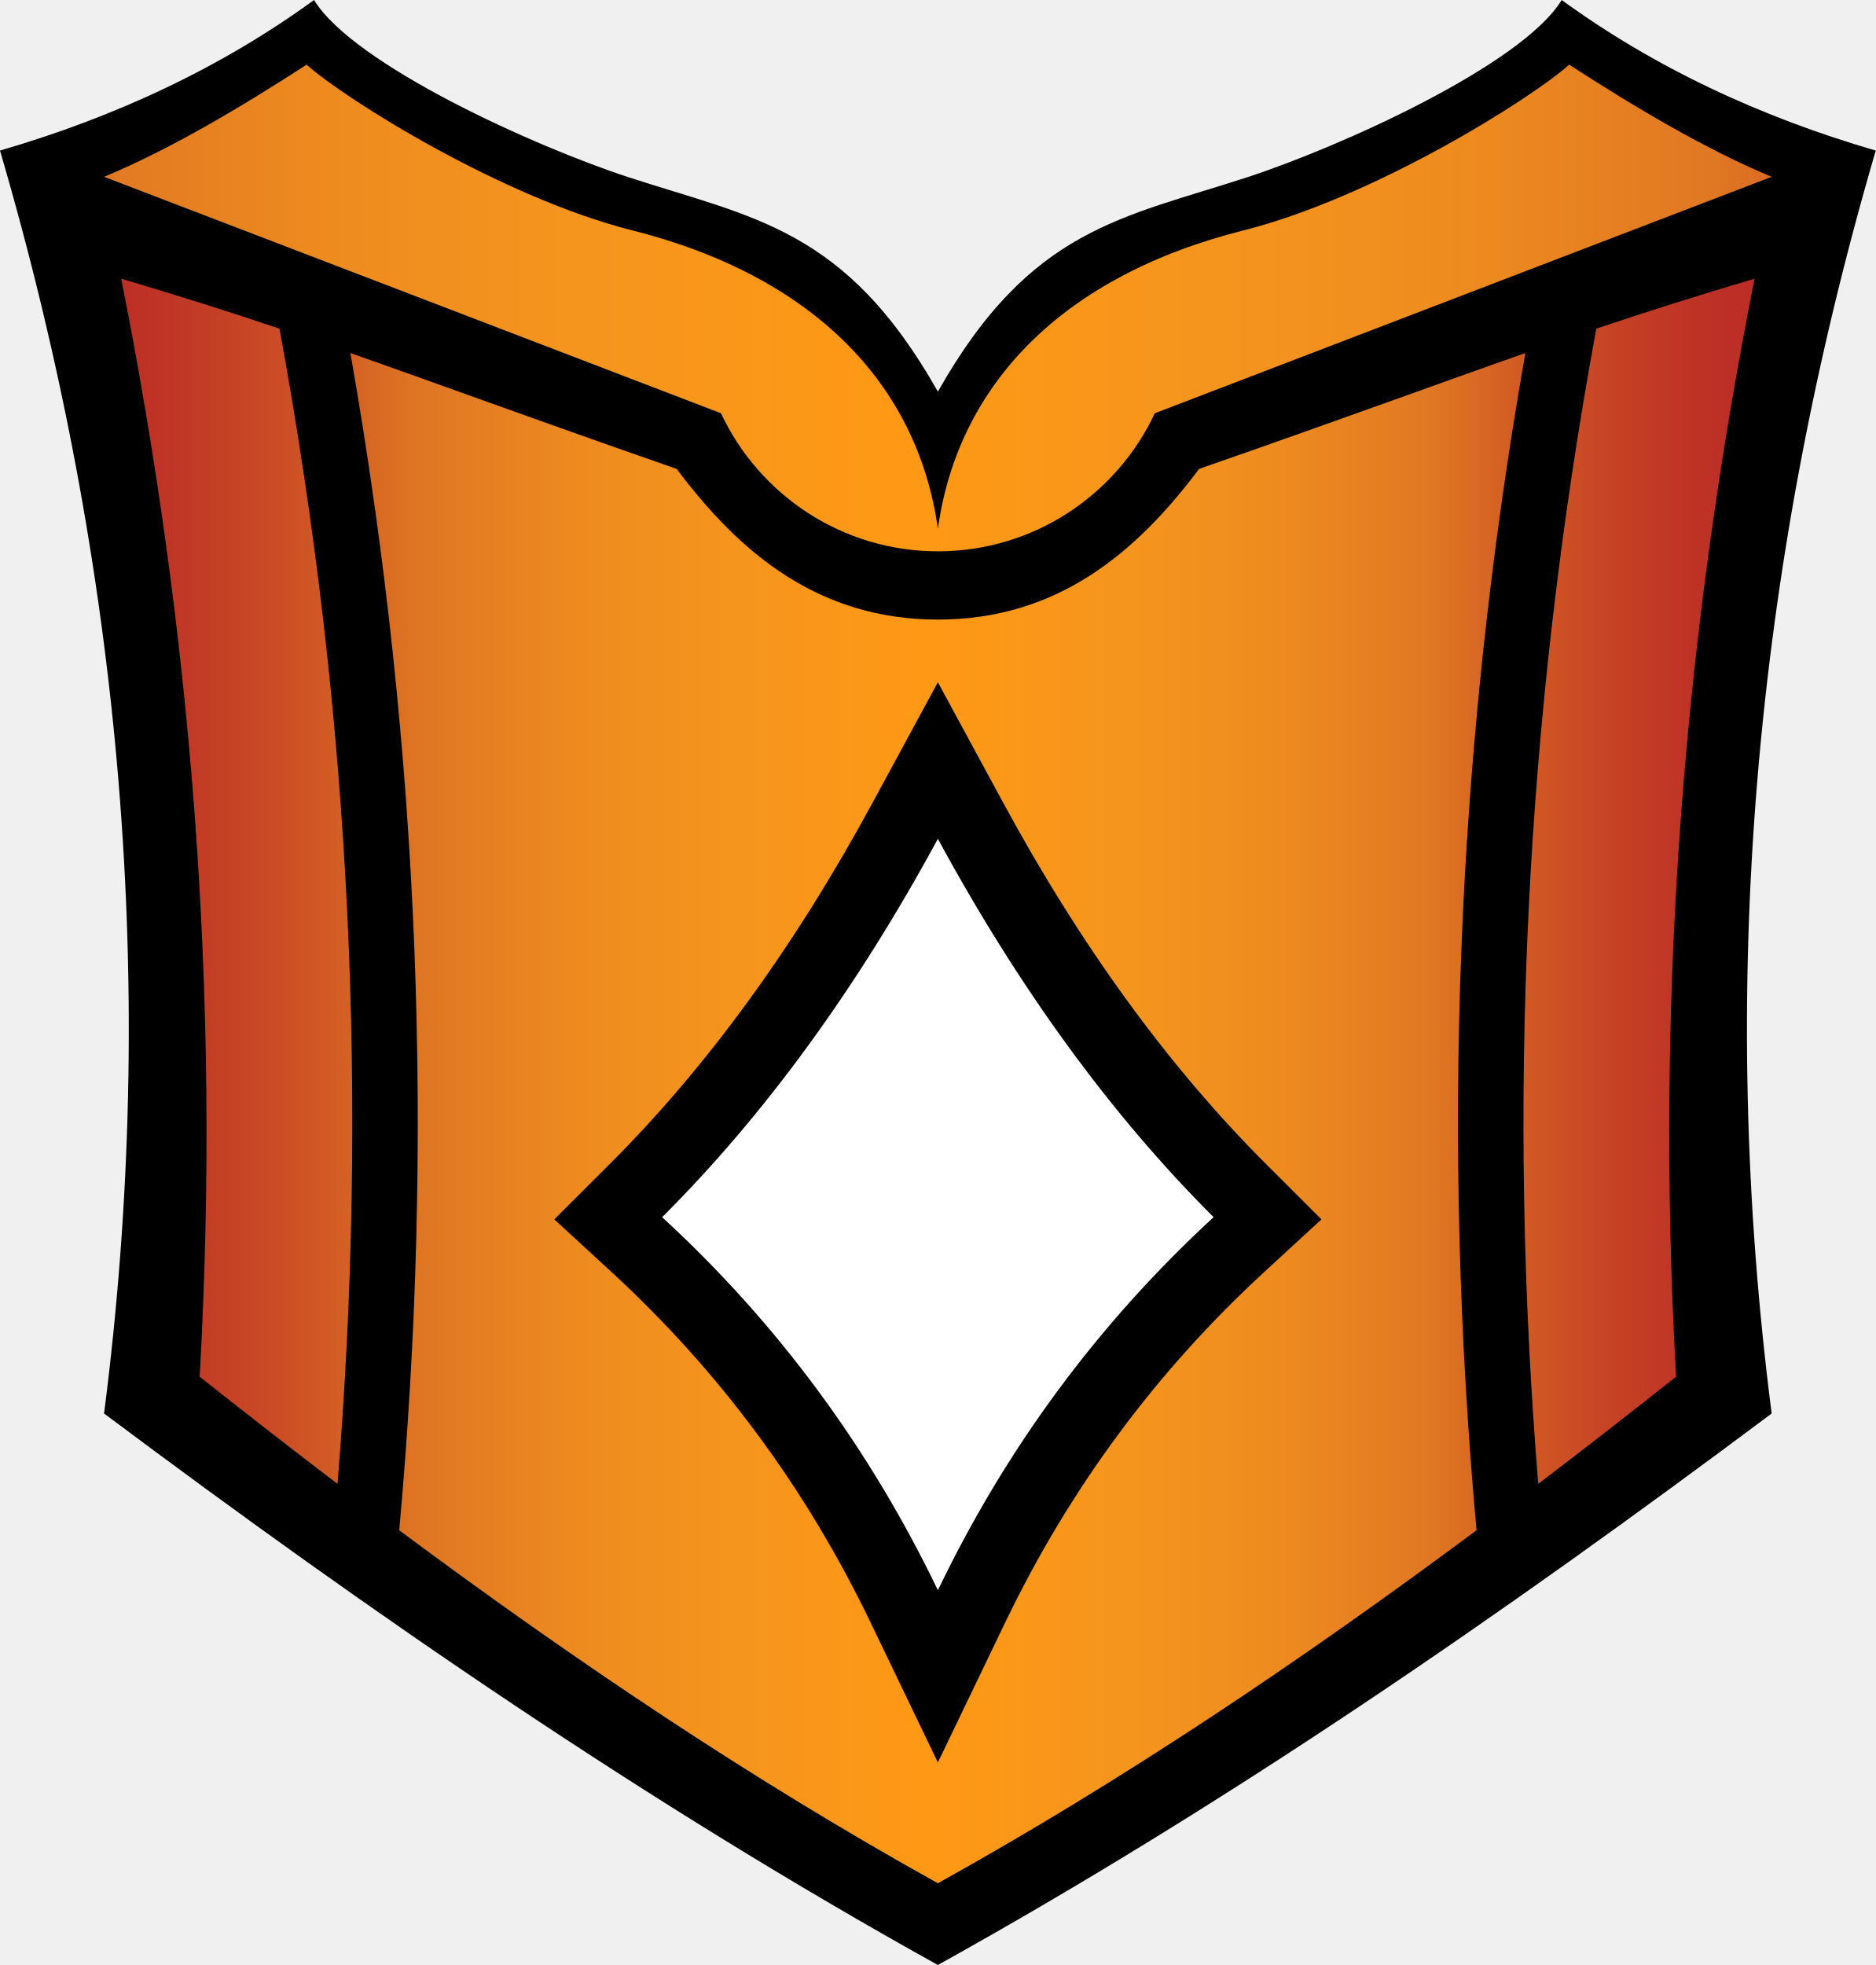
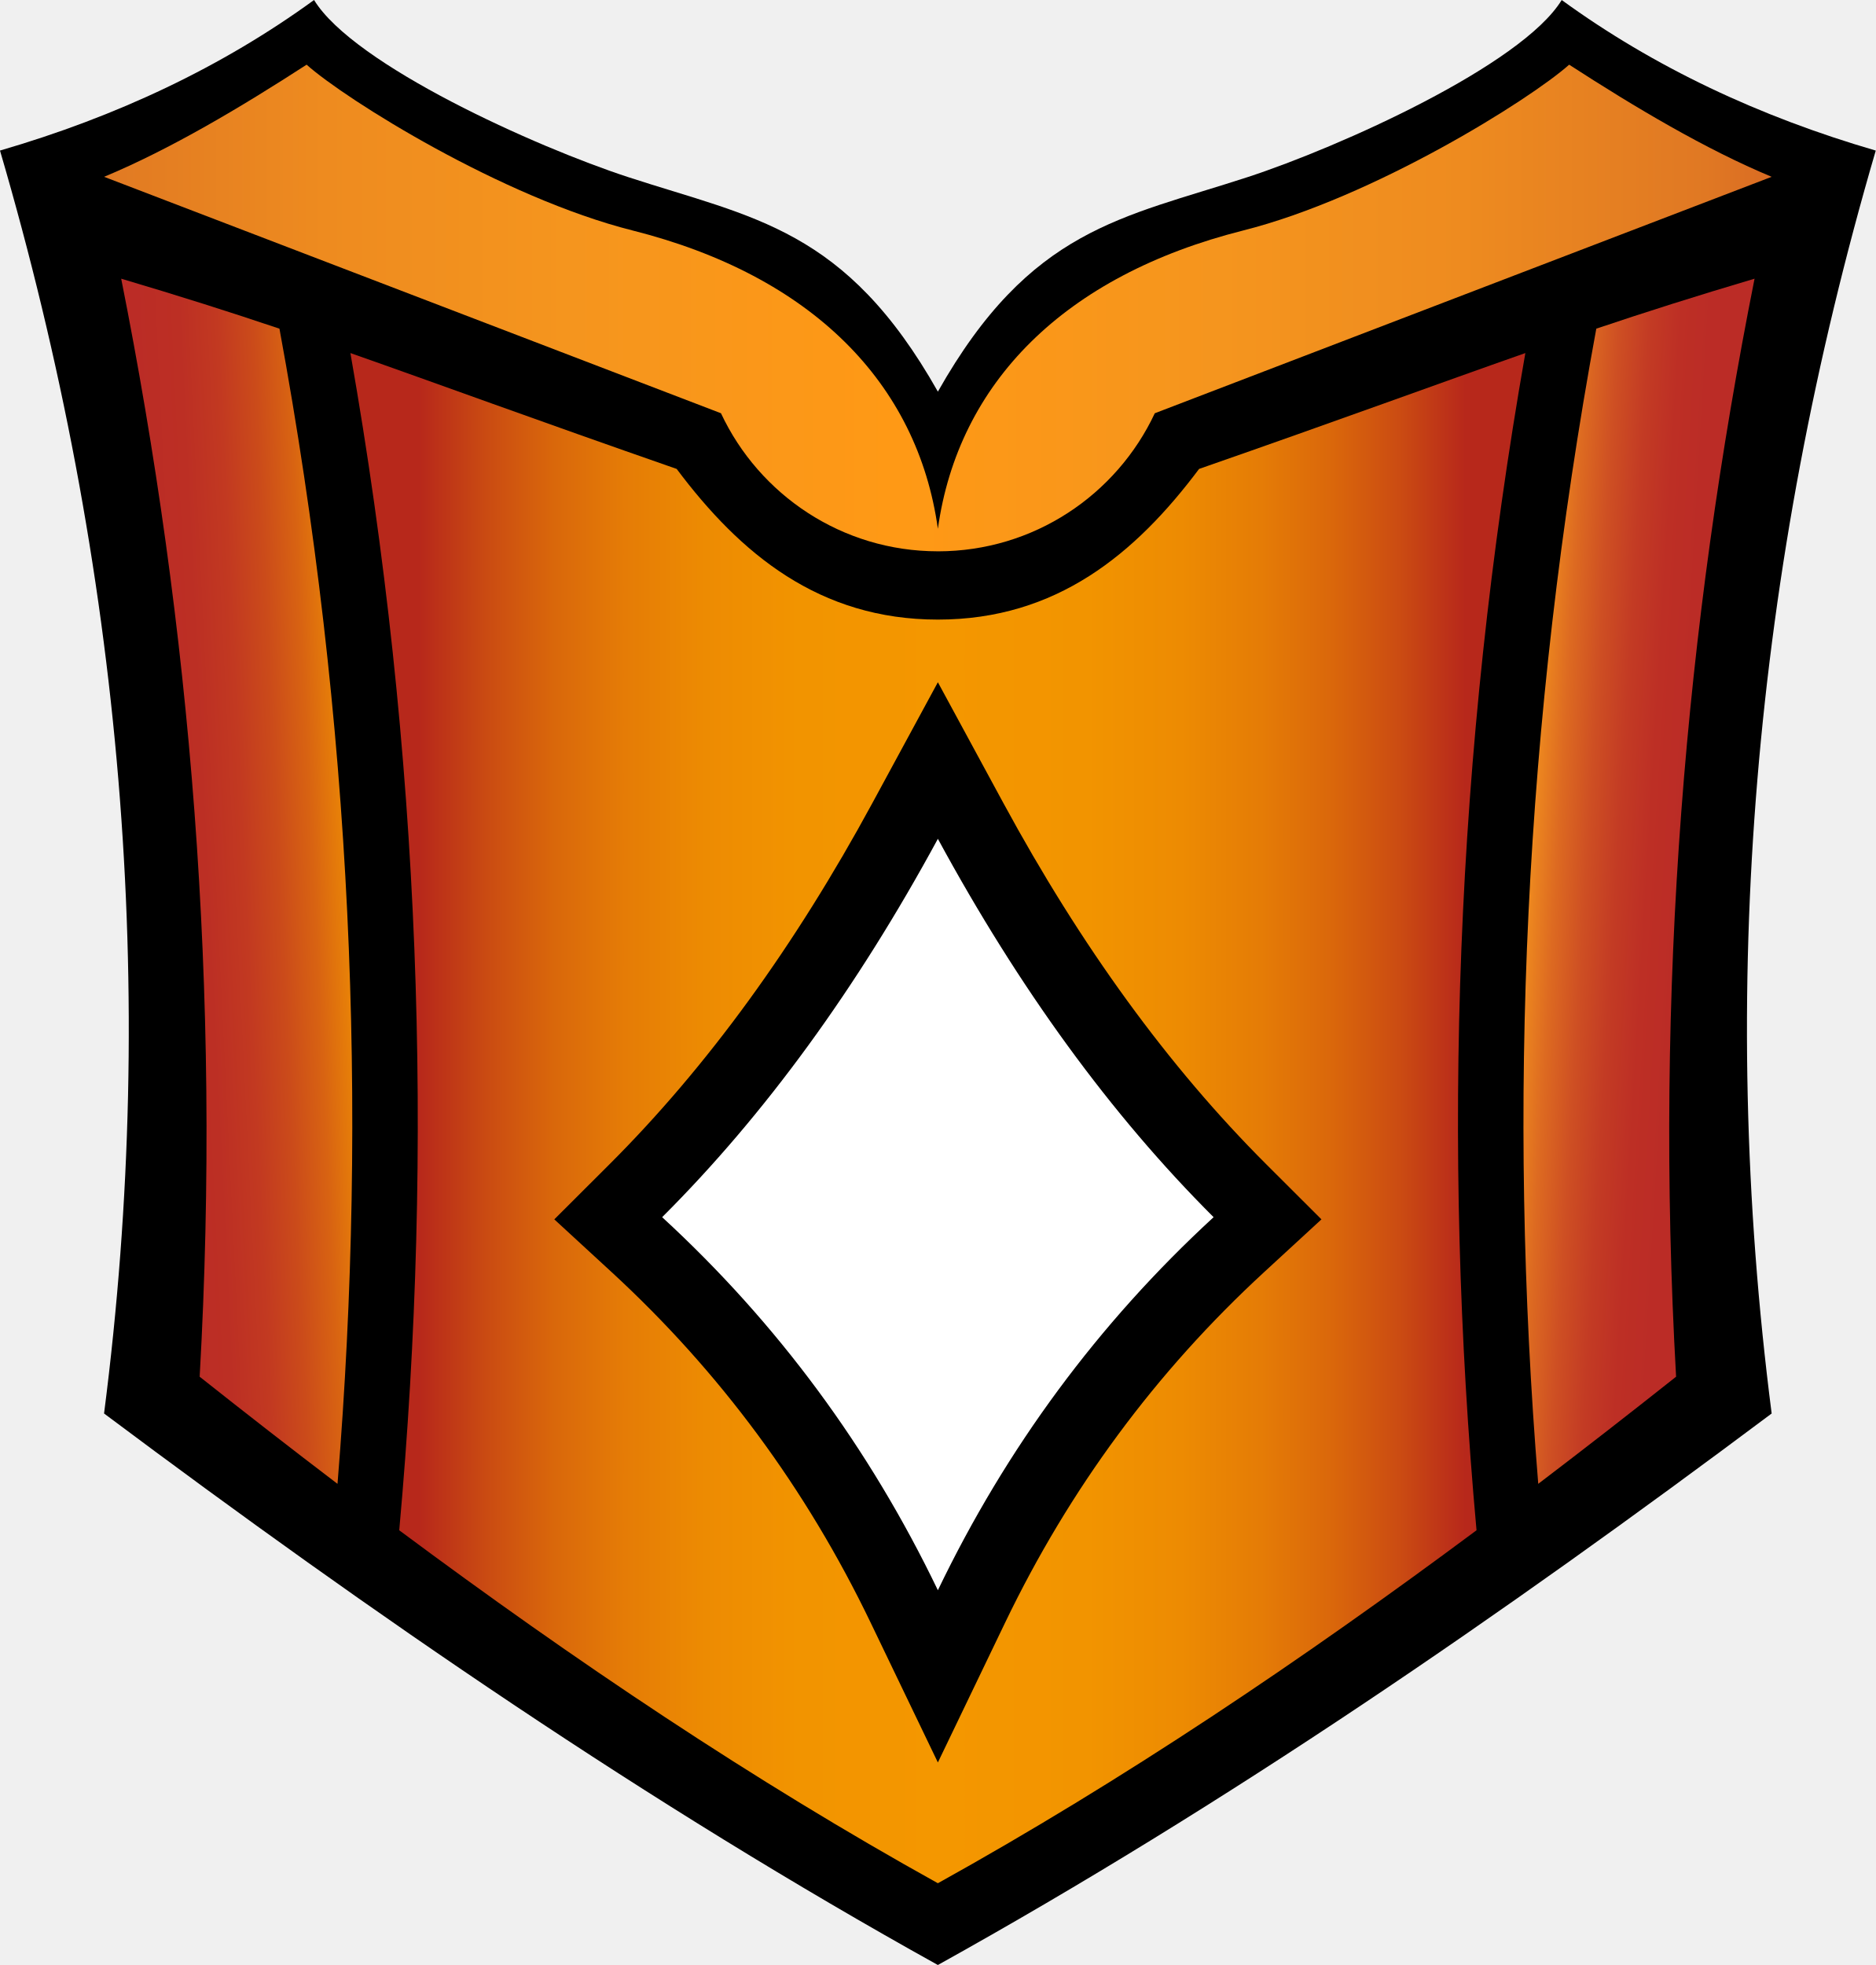
- <svg xmlns="http://www.w3.org/2000/svg" xmlns:xlink="http://www.w3.org/1999/xlink" id="Layer_2" data-name="Layer 2" viewBox="0 0 1031.06 1080.01" version="1.1" width="1031.06" height="1080.01">
-   <defs id="defs16">
-     <style id="style1">
-       .cls-1, .cls-2, .cls-3, .cls-4 {
-         fill-rule: evenodd;
-         stroke-width: 0px;
-       }
- 
-       .cls-2 {
-         fill: url(#linear-gradient);
-       }
- 
-       .cls-3 {
-         fill: #fff;
-       }
- 
-       .cls-4 {
-         fill: url(#linear-gradient-2);
-       }
-     </style>
-     <linearGradient id="linear-gradient" x1="-444.47" y1="1079.93" x2="-443.47" y2="1079.93" gradientTransform="matrix(916.64,0,0,-1035.08,407472.92,1118399.2)" gradientUnits="userSpaceOnUse">
-       <stop offset="0" stop-color="#bb2c26" id="stop1" />
-       <stop offset=".04" stop-color="#bf3526" id="stop2" />
-       <stop offset=".11" stop-color="#cb4d25" id="stop3" />
-       <stop offset=".19" stop-color="#de7523" id="stop4" />
-       <stop offset=".21" stop-color="#e17a23" id="stop5" />
-       <stop offset=".29" stop-color="#ee8b1f" id="stop6" />
-       <stop offset=".38" stop-color="#f5951e" id="stop7" />
-       <stop offset=".5" stop-color="#ff9915" id="stop8" />
-       <stop offset=".62" stop-color="#f5951e" id="stop9" />
-       <stop offset=".71" stop-color="#ee8b1f" id="stop10" />
-       <stop offset=".79" stop-color="#e17a23" id="stop11" />
-       <stop offset=".8" stop-color="#e07823" id="stop12" />
-       <stop offset=".85" stop-color="#d35d24" id="stop13" />
-       <stop offset=".91" stop-color="#c64225" id="stop14" />
-       <stop offset=".96" stop-color="#be3226" id="stop15" />
-       <stop offset="1" stop-color="#bb2c26" id="stop16" />
+ <svg xmlns="http://www.w3.org/2000/svg" id="Layer_2" width="1031.06" height="1080.01" viewBox="0 0 1031.06 1080.01">
+   <defs>
+     <style>.cls-1{fill:url(#linear-gradient-2);}.cls-2{fill:#fff;}.cls-2,.cls-3,.cls-4,.cls-5,.cls-6{fill-rule:evenodd;}.cls-3{fill:url(#linear-gradient-3);}.cls-4{fill:url(#linear-gradient-4);}.cls-6{fill:url(#linear-gradient);}</style>
+     <linearGradient id="linear-gradient" x1="192.61" y1="614.56" x2="838.45" y2="614.56" gradientUnits="userSpaceOnUse">
+       <stop offset=".059" stop-color="#b7281b" />
+       <stop offset=".062" stop-color="#b82a1a" />
+       <stop offset=".116" stop-color="#ca4b12" />
+       <stop offset=".172" stop-color="#d9670b" />
+       <stop offset=".234" stop-color="#e57c06" />
+       <stop offset=".302" stop-color="#ed8b02" />
+       <stop offset=".382" stop-color="#f29400" />
+       <stop offset=".502" stop-color="#f49700" />
+       <stop offset=".627" stop-color="#f29400" />
+       <stop offset=".707" stop-color="#ed8b02" />
+       <stop offset=".775" stop-color="#e57c06" />
+       <stop offset=".836" stop-color="#da670b" />
+       <stop offset=".892" stop-color="#cb4c12" />
+       <stop offset=".944" stop-color="#b92b1a" />
+       <stop offset=".949" stop-color="#b7281b" />
    </linearGradient>
-     <linearGradient id="linear-gradient-2" y1="1080.21" y2="1080.21" gradientTransform="matrix(1482.79,0,0,-1482.79,658806.9,1601896)" xlink:href="#linear-gradient" />
-     <linearGradient xlink:href="#linear-gradient" id="linearGradient20" gradientUnits="userSpaceOnUse" gradientTransform="matrix(916.64,0,0,-1035.08,407472.92,1118399.2)" x1="-444.47" y1="1079.93" x2="-443.47" y2="1079.93" />
+     <linearGradient id="linear-gradient-2" x1="77.39" y1="486.759" x2="211.329" y2="480.2" gradientUnits="userSpaceOnUse">
+       <stop offset=".085" stop-color="#bb2c26" />
+       <stop offset=".27" stop-color="#bc2f24" />
+       <stop offset=".425" stop-color="#c23921" />
+       <stop offset=".57" stop-color="#cb4b1a" />
+       <stop offset=".709" stop-color="#d86312" />
+       <stop offset=".842" stop-color="#e98307" />
+       <stop offset=".912" stop-color="#f49700" />
+     </linearGradient>
+     <linearGradient id="linear-gradient-3" x1="835.861" y1="480.23" x2="965.319" y2="487.974" gradientUnits="userSpaceOnUse">
+       <stop offset="0" stop-color="#f5951e" />
+       <stop offset=".025" stop-color="#f08d1e" />
+       <stop offset=".15" stop-color="#dd6a21" />
+       <stop offset=".277" stop-color="#ce4f23" />
+       <stop offset=".406" stop-color="#c33b24" />
+       <stop offset=".536" stop-color="#bd2f25" />
+       <stop offset=".67" stop-color="#bb2c26" />
+     </linearGradient>
+     <linearGradient id="linear-gradient-4" x1="-234.612" y1="-144.309" x2="-233.612" y2="-144.309" gradientTransform="translate(347630.967 214148.523) scale(1482.79)" gradientUnits="userSpaceOnUse">
+       <stop offset="0" stop-color="#bb2c26" />
+       <stop offset=".04" stop-color="#bf3526" />
+       <stop offset=".11" stop-color="#cb4d25" />
+       <stop offset=".19" stop-color="#de7523" />
+       <stop offset=".21" stop-color="#e17a23" />
+       <stop offset=".29" stop-color="#ee8b1f" />
+       <stop offset=".38" stop-color="#f5951e" />
+       <stop offset=".5" stop-color="#ff9915" />
+       <stop offset=".62" stop-color="#f5951e" />
+       <stop offset=".71" stop-color="#ee8b1f" />
+       <stop offset=".79" stop-color="#e17a23" />
+       <stop offset=".8" stop-color="#e07823" />
+       <stop offset=".85" stop-color="#d35d24" />
+       <stop offset=".91" stop-color="#c64225" />
+       <stop offset=".96" stop-color="#be3226" />
+       <stop offset="1" stop-color="#bb2c26" />
+     </linearGradient>
  </defs>
-   <g id="Layer_1-2" data-name="Layer 1">
-     <g id="Mythic1">
-       <path class="cls-1" d="M 515.53,215.26 C 566.36,125.32 616.75,119.9 685.81,97.34 736.47,80.79 836.54,35.79 858.43,0.01 909.19,36.92 967.02,64.11 1031.06,82.76 963.8,312.52 943.86,543.88 973.84,776.89 825.56,887.82 674.19,991.92 515.52,1080.01 356.86,991.92 205.49,887.82 57.2,776.89 87.2,543.88 67.26,312.52 0,82.75 64.04,64.1 121.87,36.91 172.63,0 c 21.89,35.78 121.96,80.78 172.62,97.33 69.06,22.56 119.45,27.98 170.28,117.92 v 0 z" id="path16" />
-       <path class="cls-2" d="M 515.53,1035.07 C 413.89,978.65 315.68,912.65 219.45,841.08 238.59,629.84 231.39,414.44 192.61,194.05 c 47.9,16.81 100.16,36.1 179.34,63.68 34.93,46.62 78.34,82.81 143.58,82.81 65.24,0 108.65,-36.19 143.58,-82.81 79.18,-27.59 131.44,-46.87 179.34,-63.68 -38.78,220.39 -45.98,435.79 -26.84,647.03 -96.23,71.57 -194.44,137.57 -296.08,193.99 z M 185.52,815.56 c -25.38,-19.3 -50.62,-38.95 -75.77,-58.88 12.01,-213.16 -5.21,-413.04 -43.13,-603.5 32.41,9.6 60,18.38 86.99,27.47 39.88,216.25 48.82,427.63 31.91,634.92 z m 660.02,0 c -16.91,-207.29 -7.97,-418.67 31.91,-634.92 26.99,-9.08 54.58,-17.87 86.99,-27.47 -37.92,190.46 -55.14,390.35 -43.13,603.5 -25.15,19.93 -50.39,39.59 -75.77,58.88 v 0 z" id="path17" style="fill:url(#linearGradient20)" />
-       <path class="cls-4" d="M 515.5,303.01 C 462.8,303 417.29,271.93 396.3,227.13 L 57.22,97.18 C 93.47,82.1 132.29,59.01 168.53,35.55 c 21.49,19.14 107.53,73.07 179.23,91.14 98.29,24.79 156.58,83.72 167.77,163.94 11.2,-80.22 69.48,-139.15 167.77,-163.94 71.7,-18.07 157.74,-72 179.23,-91.14 36.24,23.46 75.06,46.55 111.31,61.63 L 634.76,227.14 c -20.99,44.8 -66.49,75.86 -119.2,75.88 h -0.07 z" id="path18" style="fill:url(#linear-gradient-2)" />
-       <path class="cls-1" d="m 551.59,441.48 c 42.53,78.41 90.59,144.68 144.48,198.47 l 30.3,30.24 -31.5,28.99 c -59.6,54.86 -107,119.12 -142.37,192.64 l -36.97,76.87 -36.97,-76.87 C 443.2,818.31 395.8,754.05 336.19,699.18 l -31.5,-28.99 30.3,-30.24 C 388.88,586.17 436.94,519.89 479.47,441.48 l 36.06,-66.5 z" id="path19" />
-       <path class="cls-3" d="m 515.53,461.04 c 44.58,82.19 95.06,151.57 151.56,207.95 -63.46,58.4 -113.92,126.79 -151.56,205.04 -37.64,-78.25 -88.1,-146.64 -151.56,-205.04 56.5,-56.38 106.98,-125.76 151.56,-207.95 z" id="path20" />
+   <g id="Layer_2-2">
+     <g id="Layer_1-2">
+       <g id="Mythic1">
+         <path id="path16" class="cls-5" d="M515.53,215.26c50.83-89.94,101.22-95.36,170.28-117.92C736.47,80.79,836.54,35.79,858.43.01c50.76,36.91,108.59,64.1,172.63,82.75-67.26,229.76-87.2,461.12-57.22,694.13-148.28,110.93-299.65,215.03-458.32,303.12-158.66-88.09-310.03-192.19-458.32-303.12C87.2,543.88,67.26,312.52,0,82.75,64.04,64.1,121.87,36.91,172.63,0c21.89,35.78,121.96,80.78,172.62,97.33,69.06,22.56,119.45,27.98,170.28,117.92h0v.01Z" />
+         <path class="cls-6" d="M515.53,1035.07c-101.64-56.42-199.85-122.42-296.08-193.99,19.14-211.24,11.94-426.64-26.84-647.03,47.9,16.81,100.16,36.1,179.34,63.68,34.93,46.62,78.34,82.81,143.58,82.81s108.65-36.19,143.58-82.81c79.18-27.59,131.44-46.87,179.34-63.68-38.78,220.39-45.98,435.79-26.84,647.03-96.23,71.57-194.44,137.57-296.08,193.99v-0Z" />
+         <path class="cls-1" d="M185.52,815.56c-25.38-19.3-50.62-38.95-75.77-58.88,12.01-213.16-5.21-413.04-43.13-603.5,32.41,9.6,60,18.38,86.99,27.47,39.88,216.25,48.82,427.63,31.91,634.92l-0-.01Z" />
+         <path class="cls-3" d="M845.54,815.56c-16.91-207.29-7.97-418.67,31.91-634.92,26.99-9.08,54.58-17.87,86.99-27.47-37.92,190.46-55.14,390.35-43.13,603.5-25.15,19.93-50.39,39.59-75.77,58.88h0l0.0.01Z" />
+         <path id="path18" class="cls-4" d="M515.5,303.01c-52.7-.01-98.21-31.08-119.2-75.88L57.22,97.18c36.25-15.08,75.07-38.17,111.31-61.63,21.49,19.14,107.53,73.07,179.23,91.14,98.29,24.79,156.58,83.72,167.77,163.94,11.2-80.22,69.48-139.15,167.77-163.94,71.7-18.07,157.74-72,179.23-91.14,36.24,23.46,75.06,46.55,111.31,61.63l-339.08,129.96c-20.99,44.8-66.49,75.86-119.2,75.88h-.07l.01-.01Z" />
+         <path id="path19" class="cls-5" d="M551.59,441.48c42.53,78.41,90.59,144.68,144.48,198.47l30.3,30.24-31.5,28.99c-59.6,54.86-107,119.12-142.37,192.64l-36.97,76.87-36.97-76.87c-35.36-73.51-82.76-137.77-142.37-192.64l-31.5-28.99,30.3-30.24c53.89-53.78,101.95-120.06,144.48-198.47l36.06-66.5,36.06,66.5Z" />
+         <path id="path20" class="cls-2" d="M515.53,461.04c44.58,82.19,95.06,151.57,151.56,207.95-63.46,58.4-113.92,126.79-151.56,205.04-37.64-78.25-88.1-146.64-151.56-205.04,56.5-56.38,106.98-125.76,151.56-207.95v0Z" />
+       </g>
    </g>
  </g>
</svg>
